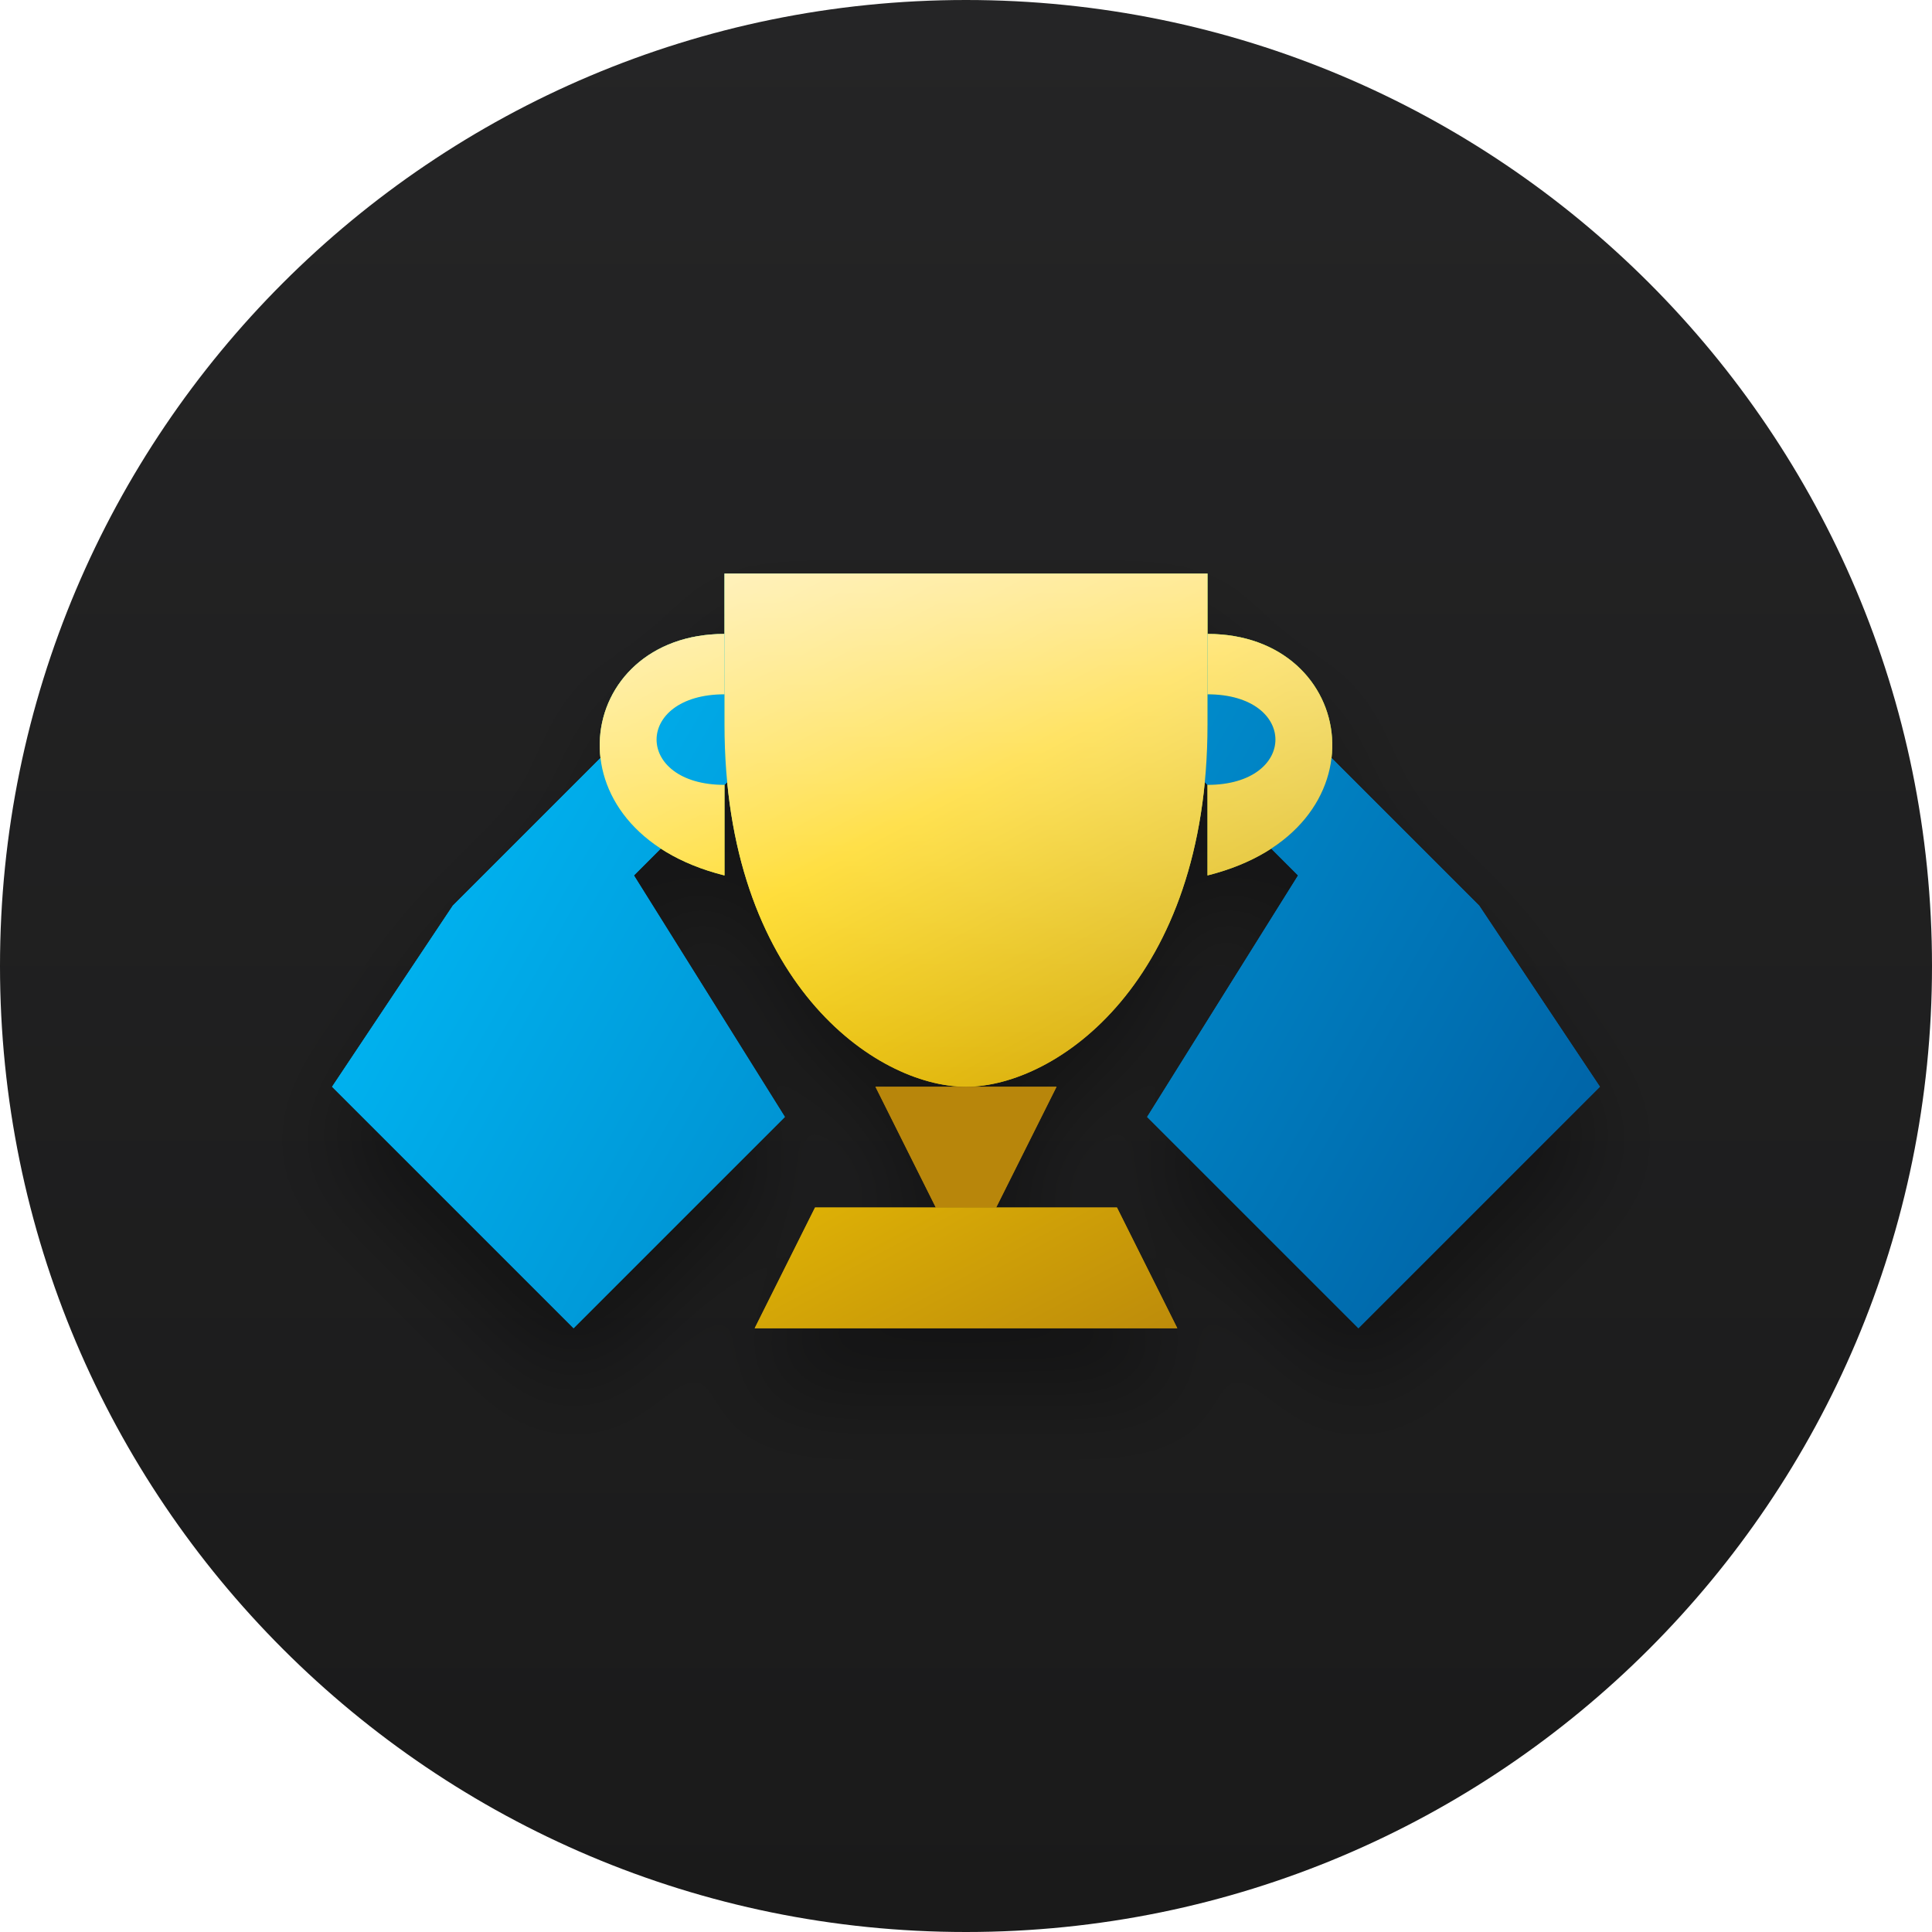
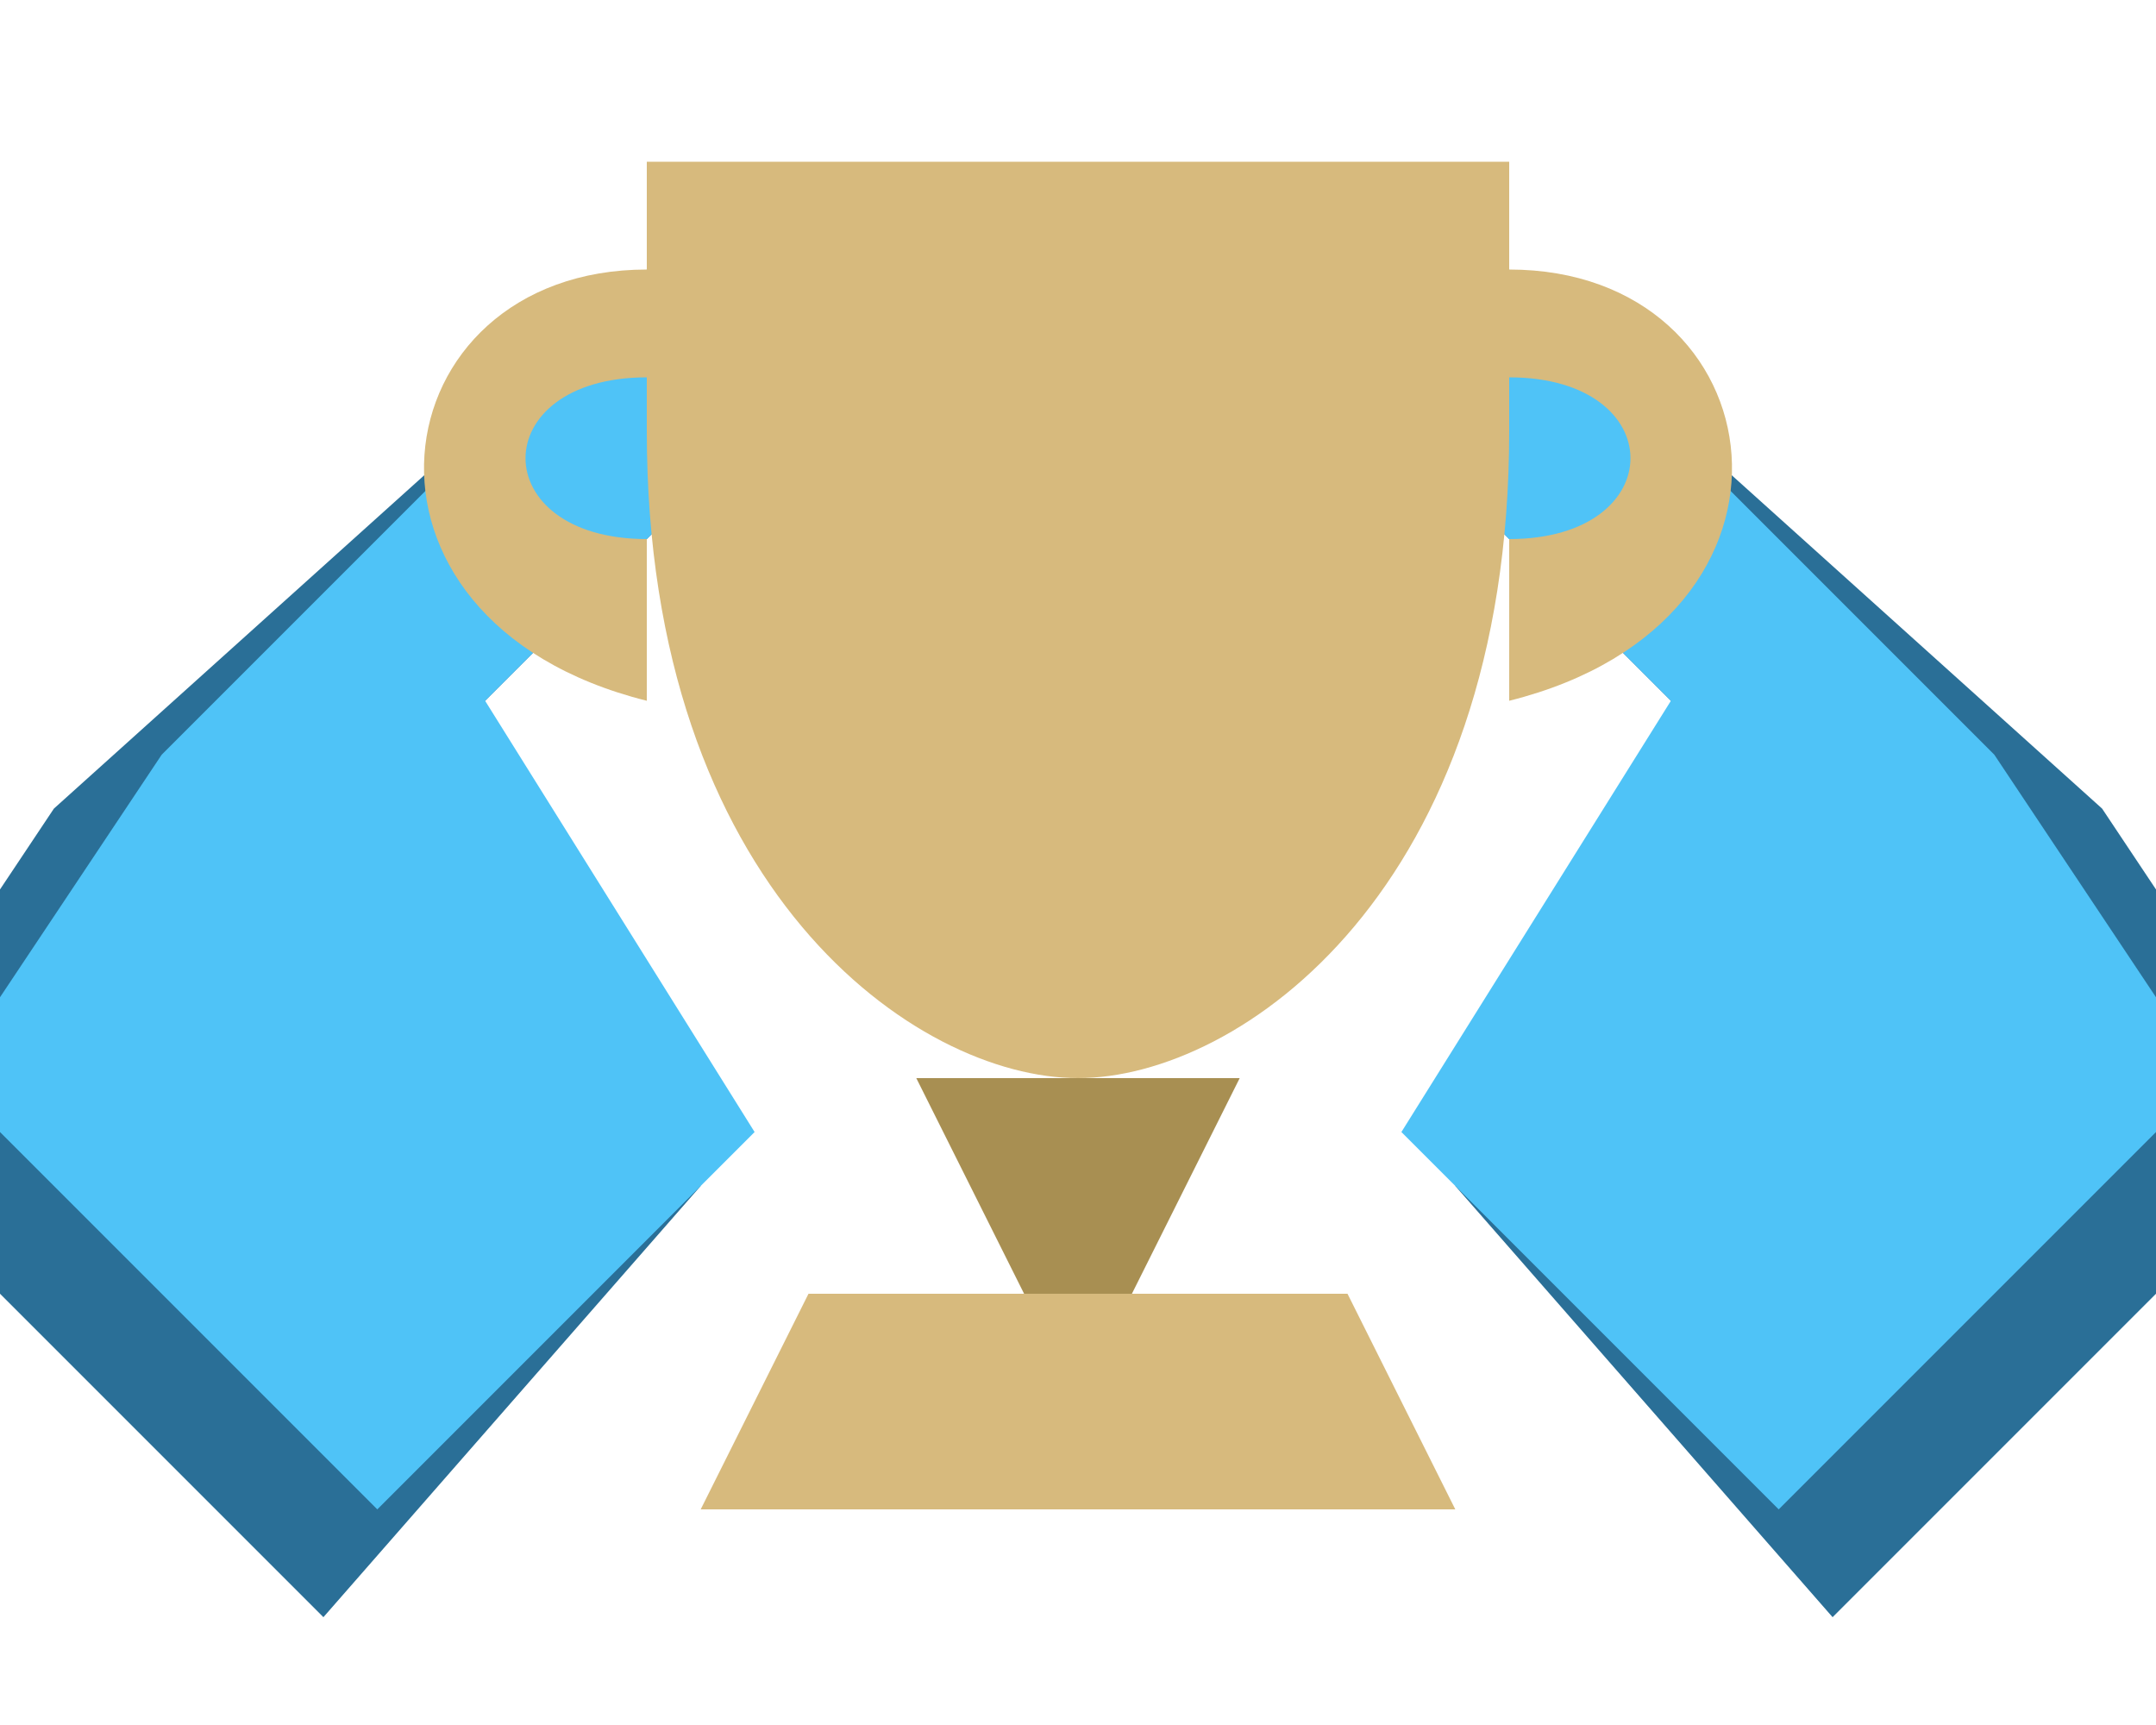
- <svg xmlns="http://www.w3.org/2000/svg" width="128" height="128" viewBox="0 0 128 128" fill="none">
-   <defs>
-     <linearGradient id="bgGrad" x1="64" y1="0" x2="64" y2="128" gradientUnits="userSpaceOnUse">
-       <stop offset="0%" stop-color="#252526" />
-       <stop offset="100%" stop-color="#1A1A1A" />
-     </linearGradient>
-     <linearGradient id="goldBody" x1="48" y1="30" x2="80" y2="90" gradientUnits="userSpaceOnUse">
-       <stop offset="0%" stop-color="#FFED8A" />
-       <stop offset="40%" stop-color="#FFD700" />
-       <stop offset="100%" stop-color="#B8860B" />
-     </linearGradient>
-     <linearGradient id="blueCradle" x1="20" y1="40" x2="108" y2="90" gradientUnits="userSpaceOnUse">
-       <stop offset="0%" stop-color="#00C3FF" />
-       <stop offset="100%" stop-color="#005A9E" />
-     </linearGradient>
-     <linearGradient id="blueRimLight" x1="64" y1="35" x2="64" y2="85" gradientUnits="userSpaceOnUse">
-       <stop offset="0%" stop-color="#00C3FF" stop-opacity="0.6" />
-       <stop offset="80%" stop-color="#00C3FF" stop-opacity="0" />
-     </linearGradient>
-     <filter id="softDropShadow" x="10" y="30" width="108" height="80" filterUnits="userSpaceOnUse" color-interpolation-filters="sRGB">
-       <feFlood flood-opacity="0" result="BackgroundImageFix" />
-       <feBlend mode="normal" in="SourceGraphic" in2="BackgroundImageFix" result="shape" />
-       <feGaussianBlur stdDeviation="3" result="effect1_foregroundBlur" />
-       <feOffset dy="4" />
-       <feComposite in2="shape" operator="out" />
-       <feColorMatrix type="matrix" values="0 0 0 0 0 0 0 0 0 0 0 0 0 0 0 0 0 0 0.35 0" />
-       <feBlend mode="normal" in2="shape" result="effect1_dropShadow" />
-       <feBlend mode="normal" in="SourceGraphic" in2="effect1_dropShadow" result="shape" />
-     </filter>
-   </defs>
-   <circle cx="64" cy="64" r="64" fill="url(#bgGrad)" />
-   <g filter="url(#softDropShadow)">
-     <path d="M30 60 L48 42 L58 42 L42 58 L52 74 L38 88 L22 72 L30 60 Z" fill="url(#blueCradle)" />
-     <path d="M98 60 L80 42 L70 42 L86 58 L76 74 L90 88 L106 72 L98 60 Z" fill="url(#blueCradle)" />
-     <g>
-       <path d="M48 38 H80 V48 C80 65 70 72 64 72 C58 72 48 65 48 48 V38 Z" fill="url(#goldBody)" />
-       <path d="M80 42 C90 42 92 55 80 58 L80 52 C 86 52 86 46 80 46 V42 Z" fill="url(#goldBody)" />
-       <path d="M48 42 C38 42 36 55 48 58 L48 52 C 42 52 42 46 48 46 V42 Z" fill="url(#goldBody)" />
-       <path d="M58 72 L62 80 H66 L70 72 H58 Z" fill="#B8860B" />
-       <path d="M54 80 H74 L78 88 H50 L54 80 Z" fill="url(#goldBody)" />
-       <path d="M48 38 H80 V48 C80 65 70 72 64 72 C58 72 48 65 48 48 V38 Z" fill="url(#blueRimLight)" style="mix-blend-mode: screen;" />
-       <path d="M80 42 C90 42 92 55 80 58 L80 52 C 86 52 86 46 80 46 V42 Z" fill="url(#blueRimLight)" style="mix-blend-mode: screen;" />
-       <path d="M48 42 C38 42 36 55 48 58 L48 52 C 42 52 42 46 48 46 V42 Z" fill="url(#blueRimLight)" style="mix-blend-mode: screen;" />
-     </g>
-   </g>
+ <svg xmlns="http://www.w3.org/2000/svg" viewBox="24 32 80 64">
+   <path d="M26 62 L46 44 L56 44 L40 60 L50 76 L36 92 L18 74 L26 62 Z" fill="#2A6F97" />
+   <path d="M102 62 L82 44 L72 44 L88 60 L78 76 L92 92 L110 74 L102 62 Z" fill="#2A6F97" />
+   <path d="M30 60 L48 42 L58 42 L42 58 L52 74 L38 88 L22 72 L30 60 Z" fill="#4FC3F7" />
+   <path d="M98 60 L80 42 L70 42 L86 58 L76 74 L90 88 L106 72 L98 60 Z" fill="#4FC3F7" />
+   <path d="M50 40 H78 V48 C78 64 70 70 64 70 C58 70 50 64 50 48 V40 Z" fill="#B59A5A" />
+   <path d="M48 38 H80 V48 C80 65 70 72 64 72 C58 72 48 65 48 48 V38 Z" fill="#D7BA7D" />
+   <path d="M48 42 C38 42 36 55 48 58 L48 52 C42 52 42 46 48 46 V42 Z" fill="#D7BA7D" />
+   <path d="M80 42 C90 42 92 55 80 58 L80 52 C86 52 86 46 80 46 V42 Z" fill="#D7BA7D" />
+   <path d="M58 72 L62 80 H66 L70 72 H58 Z" fill="#A88F52" />
+   <path d="M54 80 H74 L78 88 H50 L54 80 Z" fill="#D7BA7D" />
</svg>
